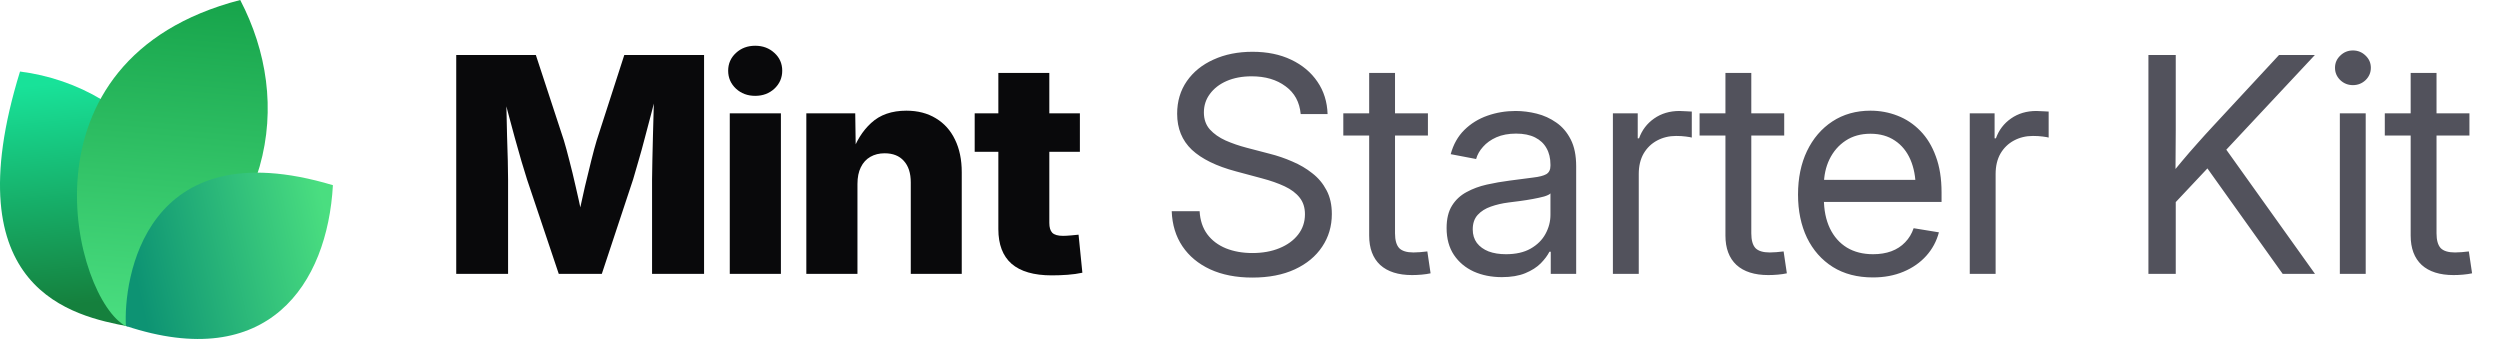
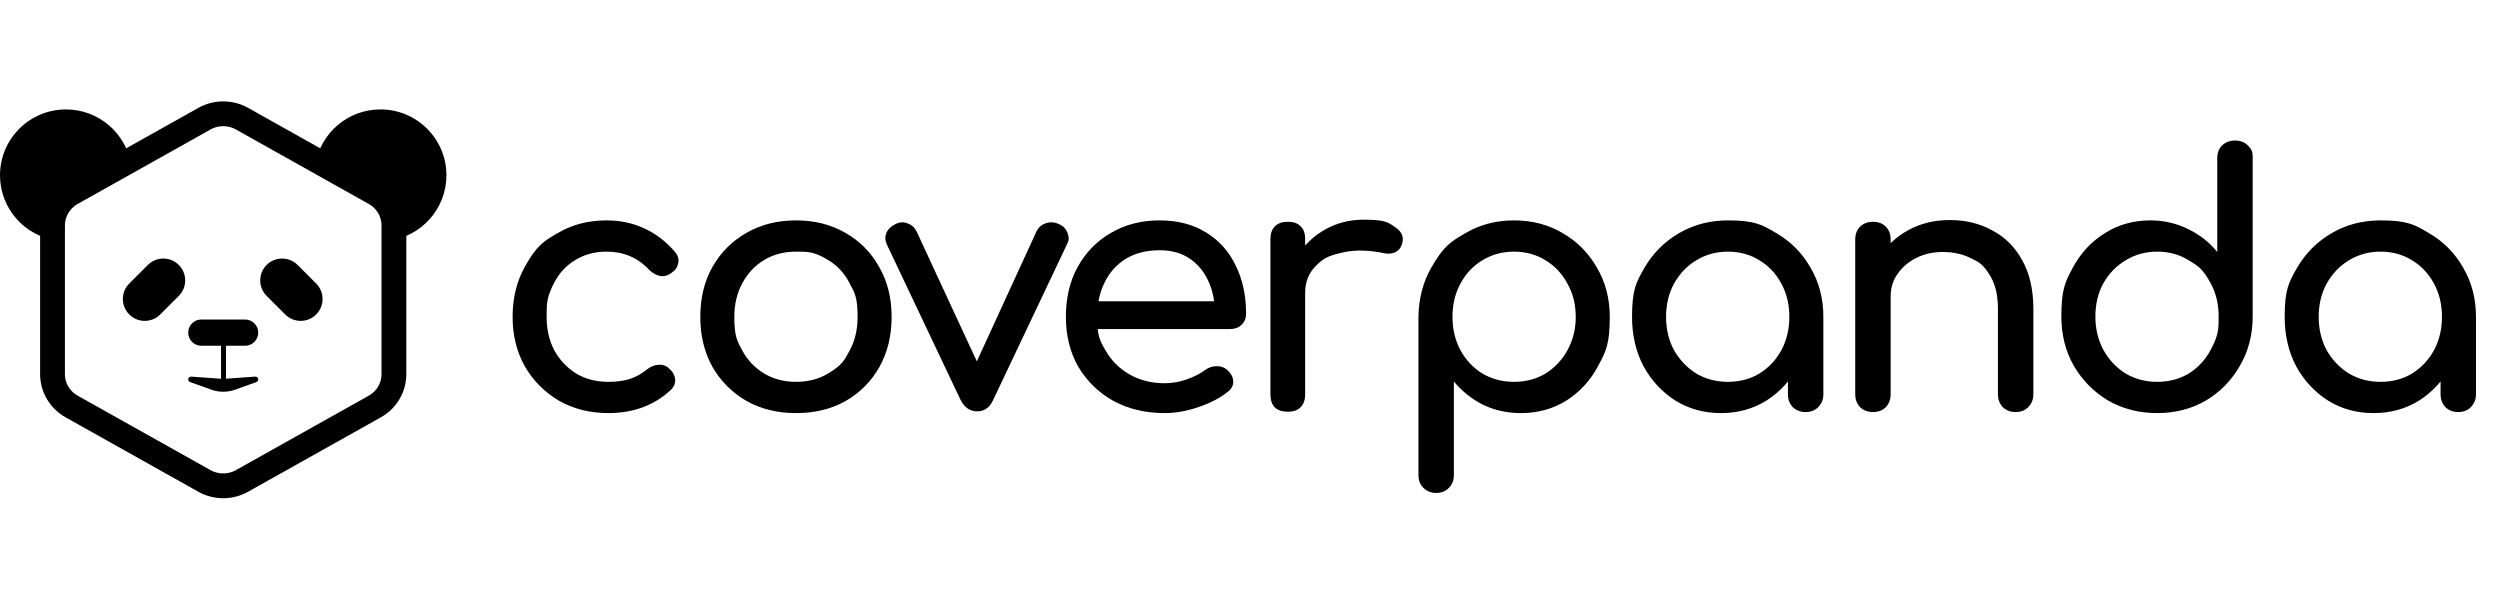
- <svg xmlns="http://www.w3.org/2000/svg" width="177" height="24" viewBox="0 0 177 24" fill="none">
-   <path d="M9.061 23.108C5.268 22.377 -3.391 20.627 1.417 5.064C9.634 6.099 16.973 14.064 9.061 23.108Z" fill="url(#paint0_linear_17557_2020)" />
-   <path d="M8.919 23.094C5.276 21.222 0.784 4.209 17.007 0C20.757 7.193 19.621 16.545 8.919 23.094Z" fill="url(#paint1_linear_17557_2020)" />
-   <path d="M8.914 23.079C8.735 19.882 10.159 9.085 23.57 13.111C23.181 20.123 18.984 26.418 8.914 23.079Z" fill="url(#paint2_linear_17557_2020)" />
-   <path d="M32.301 19.392V3.894H37.938L39.925 9.948C40.036 10.315 40.164 10.787 40.31 11.362C40.462 11.938 40.611 12.552 40.757 13.204C40.91 13.855 41.048 14.483 41.173 15.086C41.305 15.682 41.412 16.192 41.495 16.615H40.695C40.771 16.192 40.871 15.682 40.996 15.086C41.128 14.49 41.267 13.866 41.412 13.214C41.565 12.562 41.714 11.948 41.86 11.373C42.005 10.79 42.133 10.315 42.244 9.948L44.2 3.894H49.848V19.392H46.166V12.704C46.166 12.357 46.173 11.917 46.187 11.383C46.2 10.849 46.214 10.27 46.228 9.646C46.249 9.022 46.266 8.391 46.28 7.753C46.301 7.115 46.311 6.519 46.311 5.964H46.623C46.485 6.561 46.332 7.181 46.166 7.826C45.999 8.471 45.833 9.102 45.666 9.719C45.507 10.336 45.351 10.901 45.198 11.414C45.053 11.928 44.928 12.357 44.824 12.704L42.608 19.392H39.561L37.314 12.704C37.203 12.357 37.072 11.928 36.919 11.414C36.773 10.901 36.614 10.34 36.441 9.729C36.274 9.112 36.104 8.481 35.931 7.836C35.764 7.192 35.608 6.567 35.463 5.964H35.827C35.834 6.512 35.844 7.105 35.858 7.743C35.872 8.374 35.886 9.005 35.9 9.636C35.92 10.26 35.938 10.839 35.952 11.373C35.965 11.907 35.972 12.351 35.972 12.704V19.392H32.301ZM51.668 19.392V8.024H55.288V19.392H51.668ZM53.468 6.786C52.927 6.786 52.473 6.616 52.105 6.276C51.738 5.93 51.554 5.507 51.554 5.007C51.554 4.508 51.738 4.088 52.105 3.749C52.473 3.409 52.927 3.239 53.468 3.239C54.009 3.239 54.463 3.409 54.83 3.749C55.198 4.082 55.382 4.501 55.382 5.007C55.382 5.507 55.198 5.93 54.83 6.276C54.463 6.616 54.009 6.786 53.468 6.786ZM60.708 13.027V19.392H57.088V8.024H60.551L60.593 10.967H60.281C60.593 10.024 61.061 9.268 61.685 8.7C62.309 8.124 63.138 7.836 64.171 7.836C64.975 7.836 65.672 8.017 66.262 8.377C66.851 8.731 67.302 9.234 67.614 9.885C67.933 10.537 68.092 11.307 68.092 12.194V19.392H64.483V12.912C64.483 12.26 64.32 11.754 63.994 11.394C63.675 11.033 63.221 10.853 62.632 10.853C62.25 10.853 61.914 10.936 61.623 11.102C61.332 11.269 61.106 11.515 60.947 11.841C60.787 12.16 60.708 12.555 60.708 13.027ZM76.456 8.024V10.749H69.008V8.024H76.456ZM70.683 5.163H74.292V15.783C74.292 16.102 74.361 16.334 74.5 16.48C74.646 16.625 74.899 16.698 75.259 16.698C75.405 16.698 75.596 16.688 75.831 16.667C76.074 16.646 76.251 16.629 76.362 16.615L76.632 19.309C76.313 19.378 75.963 19.427 75.582 19.455C75.207 19.482 74.836 19.496 74.469 19.496C73.2 19.496 72.25 19.222 71.619 18.674C70.995 18.127 70.683 17.308 70.683 16.22V5.163Z" fill="#09090B" />
-   <path d="M88.667 19.652C87.523 19.652 86.528 19.458 85.682 19.07C84.843 18.681 84.188 18.137 83.716 17.437C83.245 16.736 82.992 15.908 82.957 14.951H84.933C84.968 15.596 85.148 16.14 85.474 16.584C85.8 17.021 86.24 17.354 86.795 17.582C87.35 17.804 87.974 17.915 88.667 17.915C89.388 17.915 90.026 17.801 90.581 17.572C91.143 17.343 91.583 17.024 91.902 16.615C92.228 16.199 92.391 15.717 92.391 15.169C92.391 14.698 92.266 14.306 92.017 13.994C91.767 13.675 91.413 13.408 90.956 13.193C90.498 12.978 89.954 12.787 89.323 12.621L87.502 12.132C86.123 11.765 85.082 11.255 84.382 10.603C83.689 9.944 83.342 9.095 83.342 8.055C83.342 7.174 83.571 6.404 84.028 5.746C84.486 5.087 85.117 4.577 85.921 4.217C86.726 3.849 87.645 3.666 88.678 3.666C89.718 3.666 90.63 3.853 91.413 4.227C92.204 4.602 92.824 5.122 93.275 5.787C93.726 6.446 93.965 7.209 93.993 8.076H92.089C92.013 7.23 91.656 6.574 91.018 6.11C90.387 5.638 89.586 5.403 88.615 5.403C87.95 5.403 87.36 5.513 86.847 5.735C86.341 5.957 85.946 6.262 85.661 6.651C85.377 7.032 85.235 7.469 85.235 7.961C85.235 8.447 85.377 8.849 85.661 9.168C85.946 9.48 86.317 9.74 86.774 9.948C87.232 10.149 87.724 10.319 88.251 10.457L89.884 10.884C90.439 11.023 90.977 11.206 91.496 11.435C92.023 11.657 92.495 11.934 92.911 12.267C93.334 12.593 93.67 12.995 93.92 13.474C94.17 13.945 94.294 14.504 94.294 15.149C94.294 16.015 94.066 16.788 93.608 17.468C93.157 18.148 92.512 18.681 91.673 19.07C90.834 19.458 89.832 19.652 88.667 19.652ZM101.097 8.024V9.594H95.106V8.024H101.097ZM96.937 5.163H98.767V16.521C98.767 17 98.865 17.347 99.059 17.562C99.26 17.77 99.6 17.874 100.078 17.874C100.21 17.874 100.366 17.867 100.546 17.853C100.733 17.832 100.903 17.815 101.056 17.801L101.285 19.351C101.097 19.392 100.886 19.423 100.65 19.444C100.414 19.465 100.189 19.475 99.974 19.475C98.996 19.475 98.244 19.236 97.717 18.758C97.197 18.272 96.937 17.579 96.937 16.677V5.163ZM106.33 19.621C105.595 19.621 104.932 19.489 104.343 19.226C103.754 18.955 103.285 18.564 102.939 18.05C102.592 17.53 102.419 16.896 102.419 16.147C102.419 15.495 102.547 14.965 102.804 14.556C103.06 14.146 103.403 13.828 103.833 13.599C104.263 13.363 104.742 13.186 105.269 13.068C105.796 12.95 106.333 12.857 106.881 12.787C107.574 12.69 108.132 12.617 108.555 12.569C108.978 12.52 109.287 12.441 109.481 12.33C109.675 12.212 109.772 12.014 109.772 11.737V11.654C109.772 11.203 109.679 10.815 109.492 10.489C109.311 10.163 109.041 9.91 108.68 9.729C108.32 9.549 107.872 9.459 107.338 9.459C106.805 9.459 106.34 9.546 105.945 9.719C105.556 9.892 105.241 10.118 104.998 10.395C104.755 10.665 104.593 10.953 104.509 11.258L102.71 10.915C102.897 10.222 103.22 9.65 103.677 9.199C104.135 8.748 104.679 8.412 105.31 8.19C105.941 7.968 106.607 7.857 107.307 7.857C107.8 7.857 108.295 7.92 108.795 8.044C109.301 8.169 109.765 8.381 110.188 8.679C110.611 8.97 110.951 9.369 111.208 9.875C111.464 10.374 111.593 11.005 111.593 11.768V19.392H109.793V17.822H109.7C109.568 18.085 109.363 18.359 109.086 18.643C108.809 18.921 108.444 19.153 107.994 19.34C107.543 19.527 106.988 19.621 106.33 19.621ZM106.621 17.998C107.321 17.998 107.904 17.867 108.368 17.603C108.84 17.333 109.19 16.986 109.419 16.563C109.654 16.133 109.772 15.682 109.772 15.211V13.692C109.703 13.769 109.554 13.841 109.325 13.911C109.096 13.973 108.829 14.032 108.524 14.088C108.226 14.143 107.921 14.192 107.609 14.233C107.304 14.275 107.033 14.309 106.798 14.337C106.354 14.393 105.938 14.49 105.549 14.628C105.168 14.76 104.86 14.954 104.624 15.211C104.388 15.467 104.27 15.811 104.27 16.241C104.27 16.615 104.367 16.934 104.561 17.198C104.762 17.461 105.04 17.662 105.393 17.801C105.747 17.933 106.156 17.998 106.621 17.998ZM114.193 19.392V8.024H115.951V9.792H116.045C116.253 9.209 116.61 8.741 117.116 8.388C117.622 8.034 118.219 7.857 118.905 7.857C119.058 7.857 119.217 7.864 119.384 7.878C119.55 7.885 119.682 7.892 119.779 7.899V9.74C119.716 9.719 119.578 9.695 119.363 9.667C119.155 9.639 118.922 9.625 118.666 9.625C118.174 9.625 117.726 9.733 117.324 9.948C116.922 10.163 116.603 10.471 116.367 10.874C116.138 11.276 116.024 11.758 116.024 12.319V19.392H114.193ZM126.322 8.024V9.594H120.33V8.024H126.322ZM122.161 5.163H123.992V16.521C123.992 17 124.089 17.347 124.283 17.562C124.484 17.77 124.824 17.874 125.302 17.874C125.434 17.874 125.59 17.867 125.77 17.853C125.958 17.832 126.127 17.815 126.28 17.801L126.509 19.351C126.322 19.392 126.11 19.423 125.874 19.444C125.639 19.465 125.413 19.475 125.198 19.475C124.221 19.475 123.468 19.236 122.941 18.758C122.421 18.272 122.161 17.579 122.161 16.677V5.163ZM132.604 19.642C131.502 19.642 130.555 19.396 129.765 18.903C128.974 18.404 128.364 17.714 127.934 16.834C127.511 15.946 127.3 14.927 127.3 13.775C127.3 12.611 127.511 11.584 127.934 10.697C128.364 9.802 128.964 9.102 129.734 8.596C130.51 8.089 131.408 7.836 132.428 7.836C133.1 7.836 133.738 7.954 134.341 8.19C134.952 8.426 135.489 8.783 135.954 9.261C136.425 9.74 136.793 10.343 137.056 11.071C137.327 11.792 137.462 12.645 137.462 13.63V14.296H128.433V12.735H136.463L135.631 13.297C135.631 12.541 135.506 11.876 135.257 11.3C135.007 10.725 134.643 10.277 134.165 9.958C133.686 9.632 133.107 9.469 132.428 9.469C131.748 9.469 131.162 9.632 130.67 9.958C130.177 10.284 129.796 10.725 129.526 11.279C129.262 11.827 129.13 12.441 129.13 13.12V14.046C129.13 14.864 129.273 15.572 129.557 16.168C129.841 16.757 130.243 17.211 130.763 17.53C131.283 17.842 131.901 17.998 132.615 17.998C133.093 17.998 133.523 17.929 133.905 17.79C134.293 17.645 134.619 17.433 134.882 17.156C135.153 16.879 135.354 16.546 135.486 16.157L137.275 16.449C137.108 17.08 136.81 17.634 136.38 18.113C135.95 18.591 135.413 18.966 134.768 19.236C134.123 19.507 133.402 19.642 132.604 19.642ZM139.459 19.392V8.024H141.217V9.792H141.311C141.519 9.209 141.876 8.741 142.382 8.388C142.888 8.034 143.485 7.857 144.171 7.857C144.324 7.857 144.483 7.864 144.649 7.878C144.816 7.885 144.948 7.892 145.045 7.899V9.74C144.982 9.719 144.844 9.695 144.629 9.667C144.421 9.639 144.188 9.625 143.932 9.625C143.439 9.625 142.992 9.733 142.59 9.948C142.188 10.163 141.869 10.471 141.633 10.874C141.404 11.276 141.29 11.758 141.29 12.319V19.392H139.459ZM153.429 14.961V12.715C153.783 12.257 154.136 11.82 154.49 11.404C154.844 10.981 155.204 10.565 155.572 10.156C155.939 9.74 156.314 9.327 156.695 8.918L161.355 3.894H163.893L157.277 10.967H157.184L153.429 14.961ZM152.108 19.392V3.894H154.043V9.241L154.022 12.559L154.043 13.505V19.392H152.108ZM161.615 19.392L155.967 11.477L157.173 9.969L163.903 19.392H161.615ZM165.661 19.392V8.024H167.492V19.392H165.661ZM166.587 6.027C166.24 6.027 165.942 5.909 165.692 5.673C165.443 5.43 165.318 5.139 165.318 4.799C165.318 4.459 165.443 4.172 165.692 3.936C165.942 3.693 166.24 3.572 166.587 3.572C166.934 3.572 167.232 3.693 167.482 3.936C167.731 4.172 167.856 4.459 167.856 4.799C167.856 5.139 167.731 5.43 167.482 5.673C167.232 5.909 166.934 6.027 166.587 6.027ZM174.836 8.024V9.594H168.844V8.024H174.836ZM170.675 5.163H172.506V16.521C172.506 17 172.603 17.347 172.797 17.562C172.998 17.77 173.338 17.874 173.816 17.874C173.948 17.874 174.104 17.867 174.284 17.853C174.472 17.832 174.641 17.815 174.794 17.801L175.023 19.351C174.836 19.392 174.624 19.423 174.388 19.444C174.153 19.465 173.927 19.475 173.712 19.475C172.735 19.475 171.982 19.236 171.455 18.758C170.935 18.272 170.675 17.579 170.675 16.677V5.163Z" fill="#52525C" />
-   <defs>
-     <linearGradient id="paint0_linear_17557_2020" x1="3.776" y1="5.916" x2="5.232" y2="21.559" gradientUnits="userSpaceOnUse">
-       <stop stop-color="#18E299" />
-       <stop offset="1" stop-color="#15803D" />
-     </linearGradient>
-     <linearGradient id="paint1_linear_17557_2020" x1="12.171" y1="-0.718" x2="10.19" y2="22.983" gradientUnits="userSpaceOnUse">
-       <stop stop-color="#16A34A" />
-       <stop offset="1" stop-color="#4ADE80" />
-     </linearGradient>
-     <linearGradient id="paint2_linear_17557_2020" x1="23.133" y1="15.353" x2="9.338" y2="18.52" gradientUnits="userSpaceOnUse">
-       <stop stop-color="#4ADE80" />
-       <stop offset="1" stop-color="#0D9373" />
-     </linearGradient>
-   </defs>
+ <svg xmlns="http://www.w3.org/2000/svg" width="504" height="120" fill="none" viewBox="0 0 504 120">
+   <path fill="#000" d="M26.417 34.008c-1.59 2.655-9.324 4.671-11.787 7.08-2.399 2.348-2.72 3.901-2.277 7.441-.601 0-.246.043-.826-.034C5.02 47.63 0 42.068 0 35.335 0 28.004 5.955 22.06 13.3 22.06c6.59 0 12.061 4.785 13.117 11.064.12.72 0 .13 0 .885m37.166-.001c1.59 2.655 9.324 4.671 11.787 7.08 2.399 2.348 2.72 3.901 2.277 7.441.601 0 .246.043.826-.034C84.98 47.63 90 42.068 90 35.335c0-7.332-5.955-13.276-13.3-13.276-6.59 0-12.061 4.785-13.117 11.064-.12.72 0 .13 0 .885" />
+   <path stroke="#000" stroke-linecap="round" stroke-linejoin="round" stroke-width="5" d="M79.412 45.438c-.002-1.315-.356-2.607-1.027-3.746s-1.635-2.085-2.797-2.743L48.824 23.946A7.76 7.76 0 0 0 45 22.941a7.76 7.76 0 0 0-3.823 1.005L14.412 38.95a7.6 7.6 0 0 0-2.797 2.743 7.4 7.4 0 0 0-1.027 3.746v30.006a7.4 7.4 0 0 0 1.027 3.747 7.6 7.6 0 0 0 2.797 2.742l26.765 15.003A7.76 7.76 0 0 0 45 97.941a7.76 7.76 0 0 0 3.824-1.005l26.764-15.003a7.6 7.6 0 0 0 2.797-2.742 7.4 7.4 0 0 0 1.027-3.747z" />
+   <g fill="#000">
+     <rect width="14.118" height="8.824" x="22.941" y="60.277" rx="4.412" transform="rotate(-45 22.941 60.277)" />
+     <rect width="14.118" height="8.824" x="56.873" y="50.294" rx="4.412" transform="rotate(45 56.873 50.294)" />
+     <rect width="14.118" height="5.294" x="37.941" y="64.412" rx="2.647" />
+     <path d="M37.941 76.491c0-.329.28-.589.608-.565l6.011.43q.44.03.88 0l6.012-.43a.567.567 0 0 1 .23 1.1l-4.308 1.538a7.06 7.06 0 0 1-4.748 0l-4.308-1.539a.57.57 0 0 1-.377-.534" />
+   </g>
+   <path stroke="#000" d="M45.06 68.824v7.94" />
+   <path fill="#000" d="M122.66 83.28q-5.6 0-10.01-2.52-4.34-2.59-6.86-6.93-2.45-4.41-2.45-9.94 0-5.67 2.45-10.08c2.45-4.41 3.873-5.227 6.72-6.86q4.27-2.52 9.8-2.52 4.13 0 7.56 1.61 3.43 1.54 6.16 4.69.98 1.12.7 2.31c-.28 1.19-.7 1.493-1.54 2.1a2.77 2.77 0 0 1-2.17.49q-1.19-.28-2.17-1.26-3.43-3.64-8.54-3.64-3.57 0-6.3 1.68-2.73 1.61-4.27 4.55c-1.54 2.94-1.54 4.27-1.54 6.93q0 3.78 1.54 6.72 1.61 2.94 4.41 4.69 2.8 1.68 6.51 1.68 2.45 0 4.27-.56 1.89-.63 3.43-1.89 1.12-.91 2.31-.98a2.64 2.64 0 0 1 2.1.63q1.19.98 1.33 2.24.14 1.19-.84 2.17-5.04 4.69-12.6 4.69m37.841 0q-5.67 0-10.01-2.45a18.6 18.6 0 0 1-6.86-6.86q-2.45-4.41-2.45-10.08 0-5.74 2.45-10.08 2.52-4.41 6.86-6.86 4.34-2.52 10.01-2.52 5.6 0 9.94 2.52 4.34 2.45 6.79 6.86 2.52 4.34 2.52 10.08 0 5.67-2.45 10.08-2.45 4.34-6.79 6.86-4.34 2.45-10.01 2.45m0-6.3q3.64 0 6.44-1.68c2.8-1.68 3.313-2.66 4.34-4.62q1.61-2.94 1.61-6.79c0-3.85-.537-4.83-1.61-6.79q-1.54-3.01-4.34-4.69c-2.8-1.68-4.013-1.68-6.44-1.68s-4.573.56-6.44 1.68-3.337 2.683-4.41 4.69q-1.61 2.94-1.61 6.79c0 3.85.537 4.83 1.61 6.79s2.543 3.5 4.41 4.62 4.013 1.68 6.44 1.68m36.507 5.95q-2.169 0-3.36-2.31l-14.84-31.29q-.56-1.19-.14-2.31.49-1.19 1.82-1.82 1.19-.63 2.38-.21 1.26.42 1.89 1.61l13.86 29.89h-3.36l13.72-29.89q.63-1.19 1.89-1.61 1.33-.42 2.66.21 1.26.56 1.68 1.75c.42 1.19.234 1.587-.14 2.38l-14.84 31.29q-1.05 2.31-3.22 2.31m37.823.35q-5.81 0-10.36-2.45-4.48-2.52-7.07-6.86-2.52-4.41-2.52-10.08 0-5.74 2.38-10.08 2.45-4.41 6.72-6.86 4.27-2.52 9.8-2.52 5.46 0 9.38 2.45 3.92 2.38 5.95 6.65 2.1 4.2 2.1 9.73 0 1.33-.91 2.24-.91.84-2.31.84h-28.21v-5.6h28l-2.87 1.96q-.07-3.5-1.4-6.23-1.33-2.8-3.78-4.41t-5.95-1.61q-3.99 0-6.86 1.75-2.8 1.75-4.27 4.83-1.47 3.01-1.47 6.86c0 3.85.583 4.853 1.75 6.86q1.749 3.01 4.83 4.76t7.07 1.75q2.169 0 4.41-.77 2.31-.84 3.71-1.89 1.05-.77 2.24-.77 1.26-.07 2.17.7 1.19 1.05 1.26 2.31t-1.12 2.17q-2.38 1.89-5.95 3.08-3.501 1.19-6.72 1.19m24.716-24.22q0-4.2 2.03-7.49 2.1-3.36 5.6-5.32t7.7-1.96c4.2 0 4.877.467 6.23 1.4q2.1 1.33 1.61 3.22-.21.98-.84 1.54a2.7 2.7 0 0 1-1.33.63q-.77.14-1.68-.07-4.48-.91-8.05-.14c-3.57.77-4.27 1.47-5.67 2.87q-2.03 2.1-2.03 5.32zm.07 23.94q-1.68 0-2.59-.84-.91-.91-.91-2.66V48.21q0-1.68.91-2.59t2.59-.91q1.75 0 2.59.91.91.84.91 2.59V79.5q0 1.68-.91 2.59-.84.91-2.59.91m29.913 16.38q-1.54 0-2.59-1.05-.98-.98-.98-2.52V63.89q.07-5.53 2.59-9.94c2.52-4.41 3.967-5.25 6.86-6.93q4.34-2.59 9.8-2.59 5.53 0 9.87 2.59 4.34 2.52 6.86 6.93 2.59 4.41 2.59 9.94c0 5.53-.793 7-2.38 9.94q-2.31 4.34-6.37 6.93-4.06 2.52-9.17 2.52-4.13 0-7.63-1.68a18.5 18.5 0 0 1-5.88-4.69v18.9q0 1.54-.98 2.52-.98 1.05-2.59 1.05m15.68-22.4q3.57 0 6.37-1.68 2.8-1.75 4.41-4.69 1.68-3.01 1.68-6.72 0-3.78-1.68-6.72-1.61-3.01-4.41-4.69-2.8-1.75-6.37-1.75-3.5 0-6.37 1.75-2.8 1.68-4.41 4.69-1.61 2.94-1.61 6.72 0 3.71 1.61 6.72 1.61 2.94 4.41 4.69 2.87 1.68 6.37 1.68m41.729 6.3q-5.11 0-9.17-2.52-4.06-2.59-6.44-6.93-2.31-4.41-2.31-9.94c0-5.53.84-7 2.52-9.94q2.59-4.41 6.93-6.93 4.41-2.59 9.87-2.59c5.46 0 6.907.863 9.8 2.59q4.34 2.52 6.86 6.93 2.59 4.41 2.59 9.94h-2.73q0 5.53-2.38 9.94-2.31 4.34-6.37 6.93-4.06 2.52-9.17 2.52m1.4-6.3q3.57 0 6.37-1.68 2.8-1.75 4.41-4.69 1.61-3.01 1.61-6.72 0-3.78-1.61-6.72-1.61-3.01-4.41-4.69-2.8-1.75-6.37-1.75-3.5 0-6.37 1.75-2.8 1.68-4.48 4.69-1.61 2.94-1.61 6.72 0 3.71 1.61 6.72 1.68 2.94 4.48 4.69 2.87 1.68 6.37 1.68m15.68 6.09q-1.54 0-2.59-.98-.98-1.05-.98-2.59V68.79l1.33-7.42 5.81 2.52V79.5q0 1.54-1.05 2.59-.98.98-2.52.98m42.336 0q-1.54 0-2.59-.98-.98-1.05-.98-2.59V62.28q0-3.99-1.47-6.51c-1.47-2.52-2.31-2.917-3.99-3.71q-2.45-1.26-5.67-1.26-2.94 0-5.32 1.19-2.379 1.19-3.78 3.22-1.4 1.96-1.4 4.55h-4.41q0-4.41 2.1-7.84 2.17-3.5 5.88-5.53t8.33-2.03q4.83 0 8.61 2.1 3.85 2.03 6.02 6.02 2.24 3.99 2.24 9.8V79.5q0 1.54-1.05 2.59-.98.98-2.52.98m-28.77 0q-1.54 0-2.59-.98-.98-1.05-.98-2.59V48.28q0-1.61.98-2.59 1.05-.98 2.59-.98 1.61 0 2.59.98t.98 2.59V79.5q0 1.54-.98 2.59-.98.98-2.59.98m57.305.21q-5.46 0-9.87-2.52-4.34-2.59-6.93-7-2.52-4.41-2.52-9.94c0-5.53.77-6.977 2.31-9.87q2.38-4.41 6.44-6.93 4.06-2.59 9.17-2.59 4.13 0 7.63 1.75 3.5 1.68 5.88 4.62V31.9q0-1.61.98-2.59 1.05-.98 2.59-.98 1.61 0 2.59.98c.98.98.98 1.517.98 2.59v31.92q0 5.53-2.59 9.94-2.52 4.41-6.86 7-4.34 2.52-9.8 2.52m0-6.3q3.57 0 6.37-1.68 2.8-1.75 4.41-4.76c1.61-3.01 1.61-4.247 1.61-6.72q0-3.78-1.61-6.72c-1.61-2.94-2.543-3.5-4.41-4.62q-2.8-1.75-6.37-1.75-3.5 0-6.37 1.75-2.8 1.68-4.48 4.62-1.61 2.94-1.61 6.72 0 3.71 1.61 6.72 1.68 3.01 4.48 4.76 2.87 1.68 6.37 1.68m43.619 6.3q-5.11 0-9.17-2.52-4.06-2.59-6.44-6.93-2.31-4.41-2.31-9.94c0-5.53.84-7 2.52-9.94q2.59-4.41 6.93-6.93 4.41-2.59 9.87-2.59c5.46 0 6.907.863 9.8 2.59q4.34 2.52 6.86 6.93 2.59 4.41 2.59 9.94h-2.73q0 5.53-2.38 9.94-2.31 4.34-6.37 6.93-4.06 2.52-9.17 2.52m1.4-6.3q3.57 0 6.37-1.68 2.8-1.75 4.41-4.69 1.61-3.01 1.61-6.72 0-3.78-1.61-6.72-1.61-3.01-4.41-4.69-2.8-1.75-6.37-1.75-3.5 0-6.37 1.75-2.8 1.68-4.48 4.69-1.61 2.94-1.61 6.72 0 3.71 1.61 6.72 1.68 2.94 4.48 4.69 2.87 1.68 6.37 1.68m15.68 6.09q-1.54 0-2.59-.98-.98-1.05-.98-2.59V68.79l1.33-7.42 5.81 2.52V79.5q0 1.54-1.05 2.59-.98.98-2.52.98" />
</svg>
